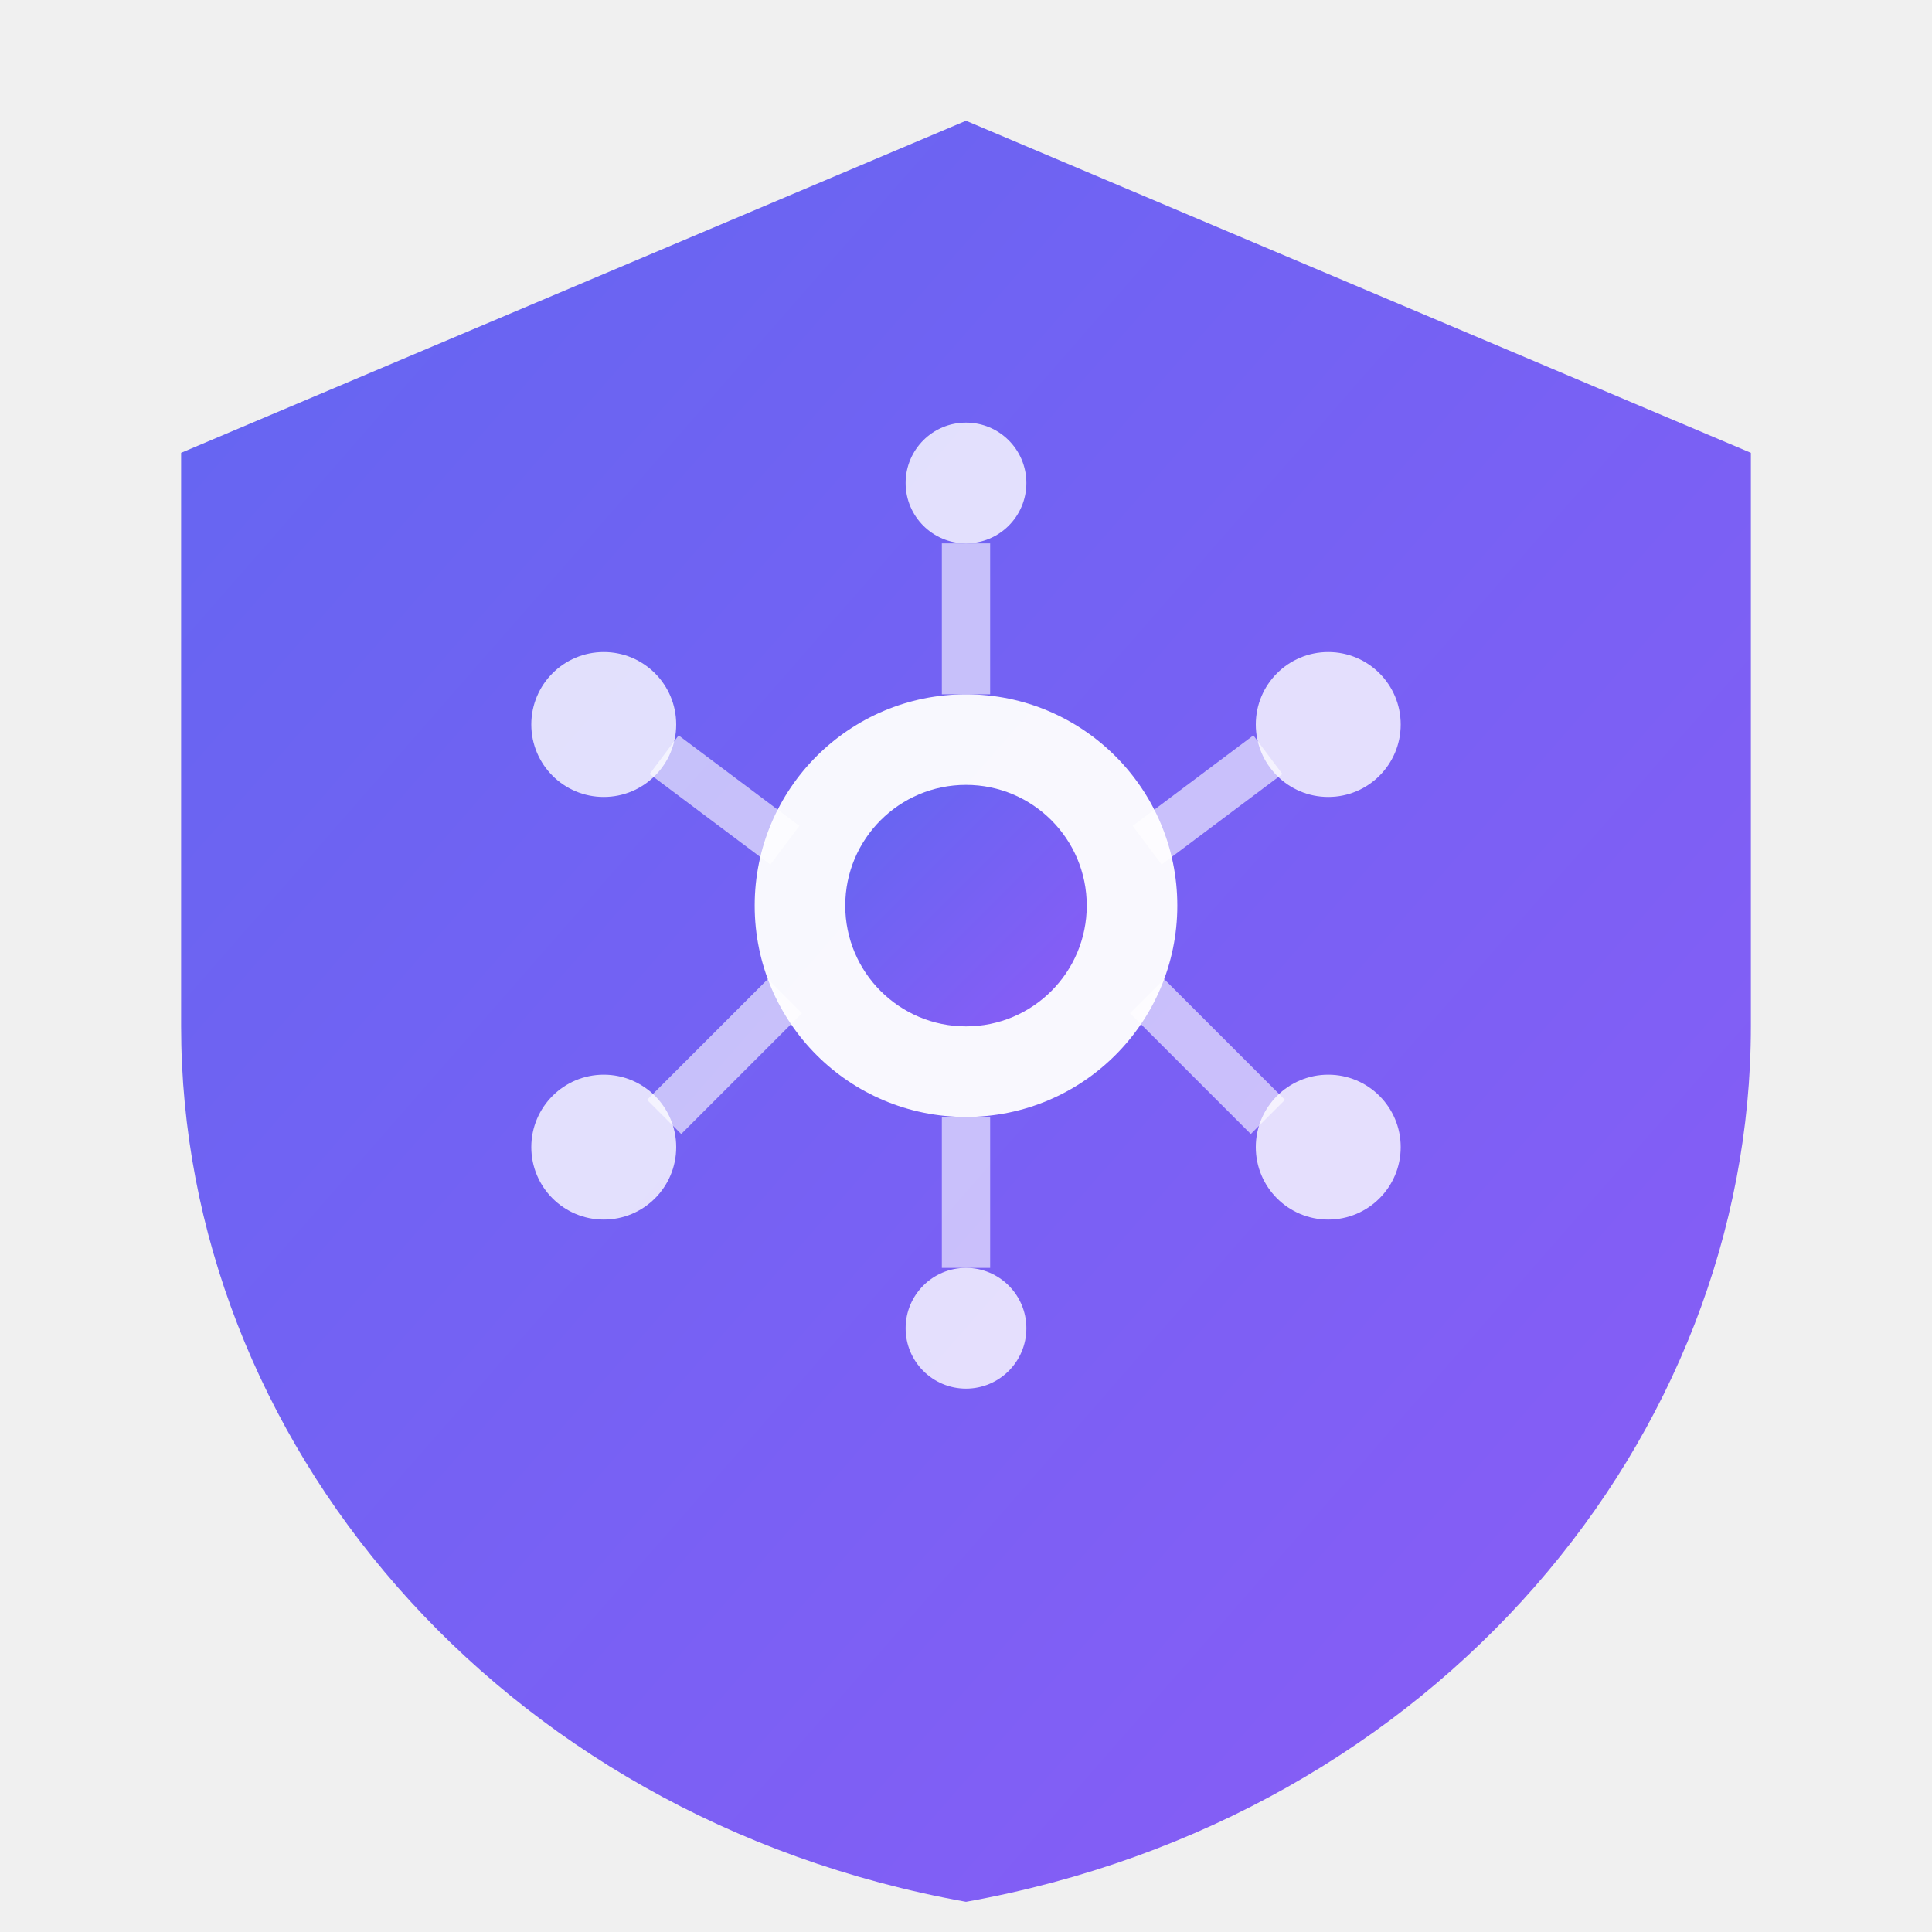
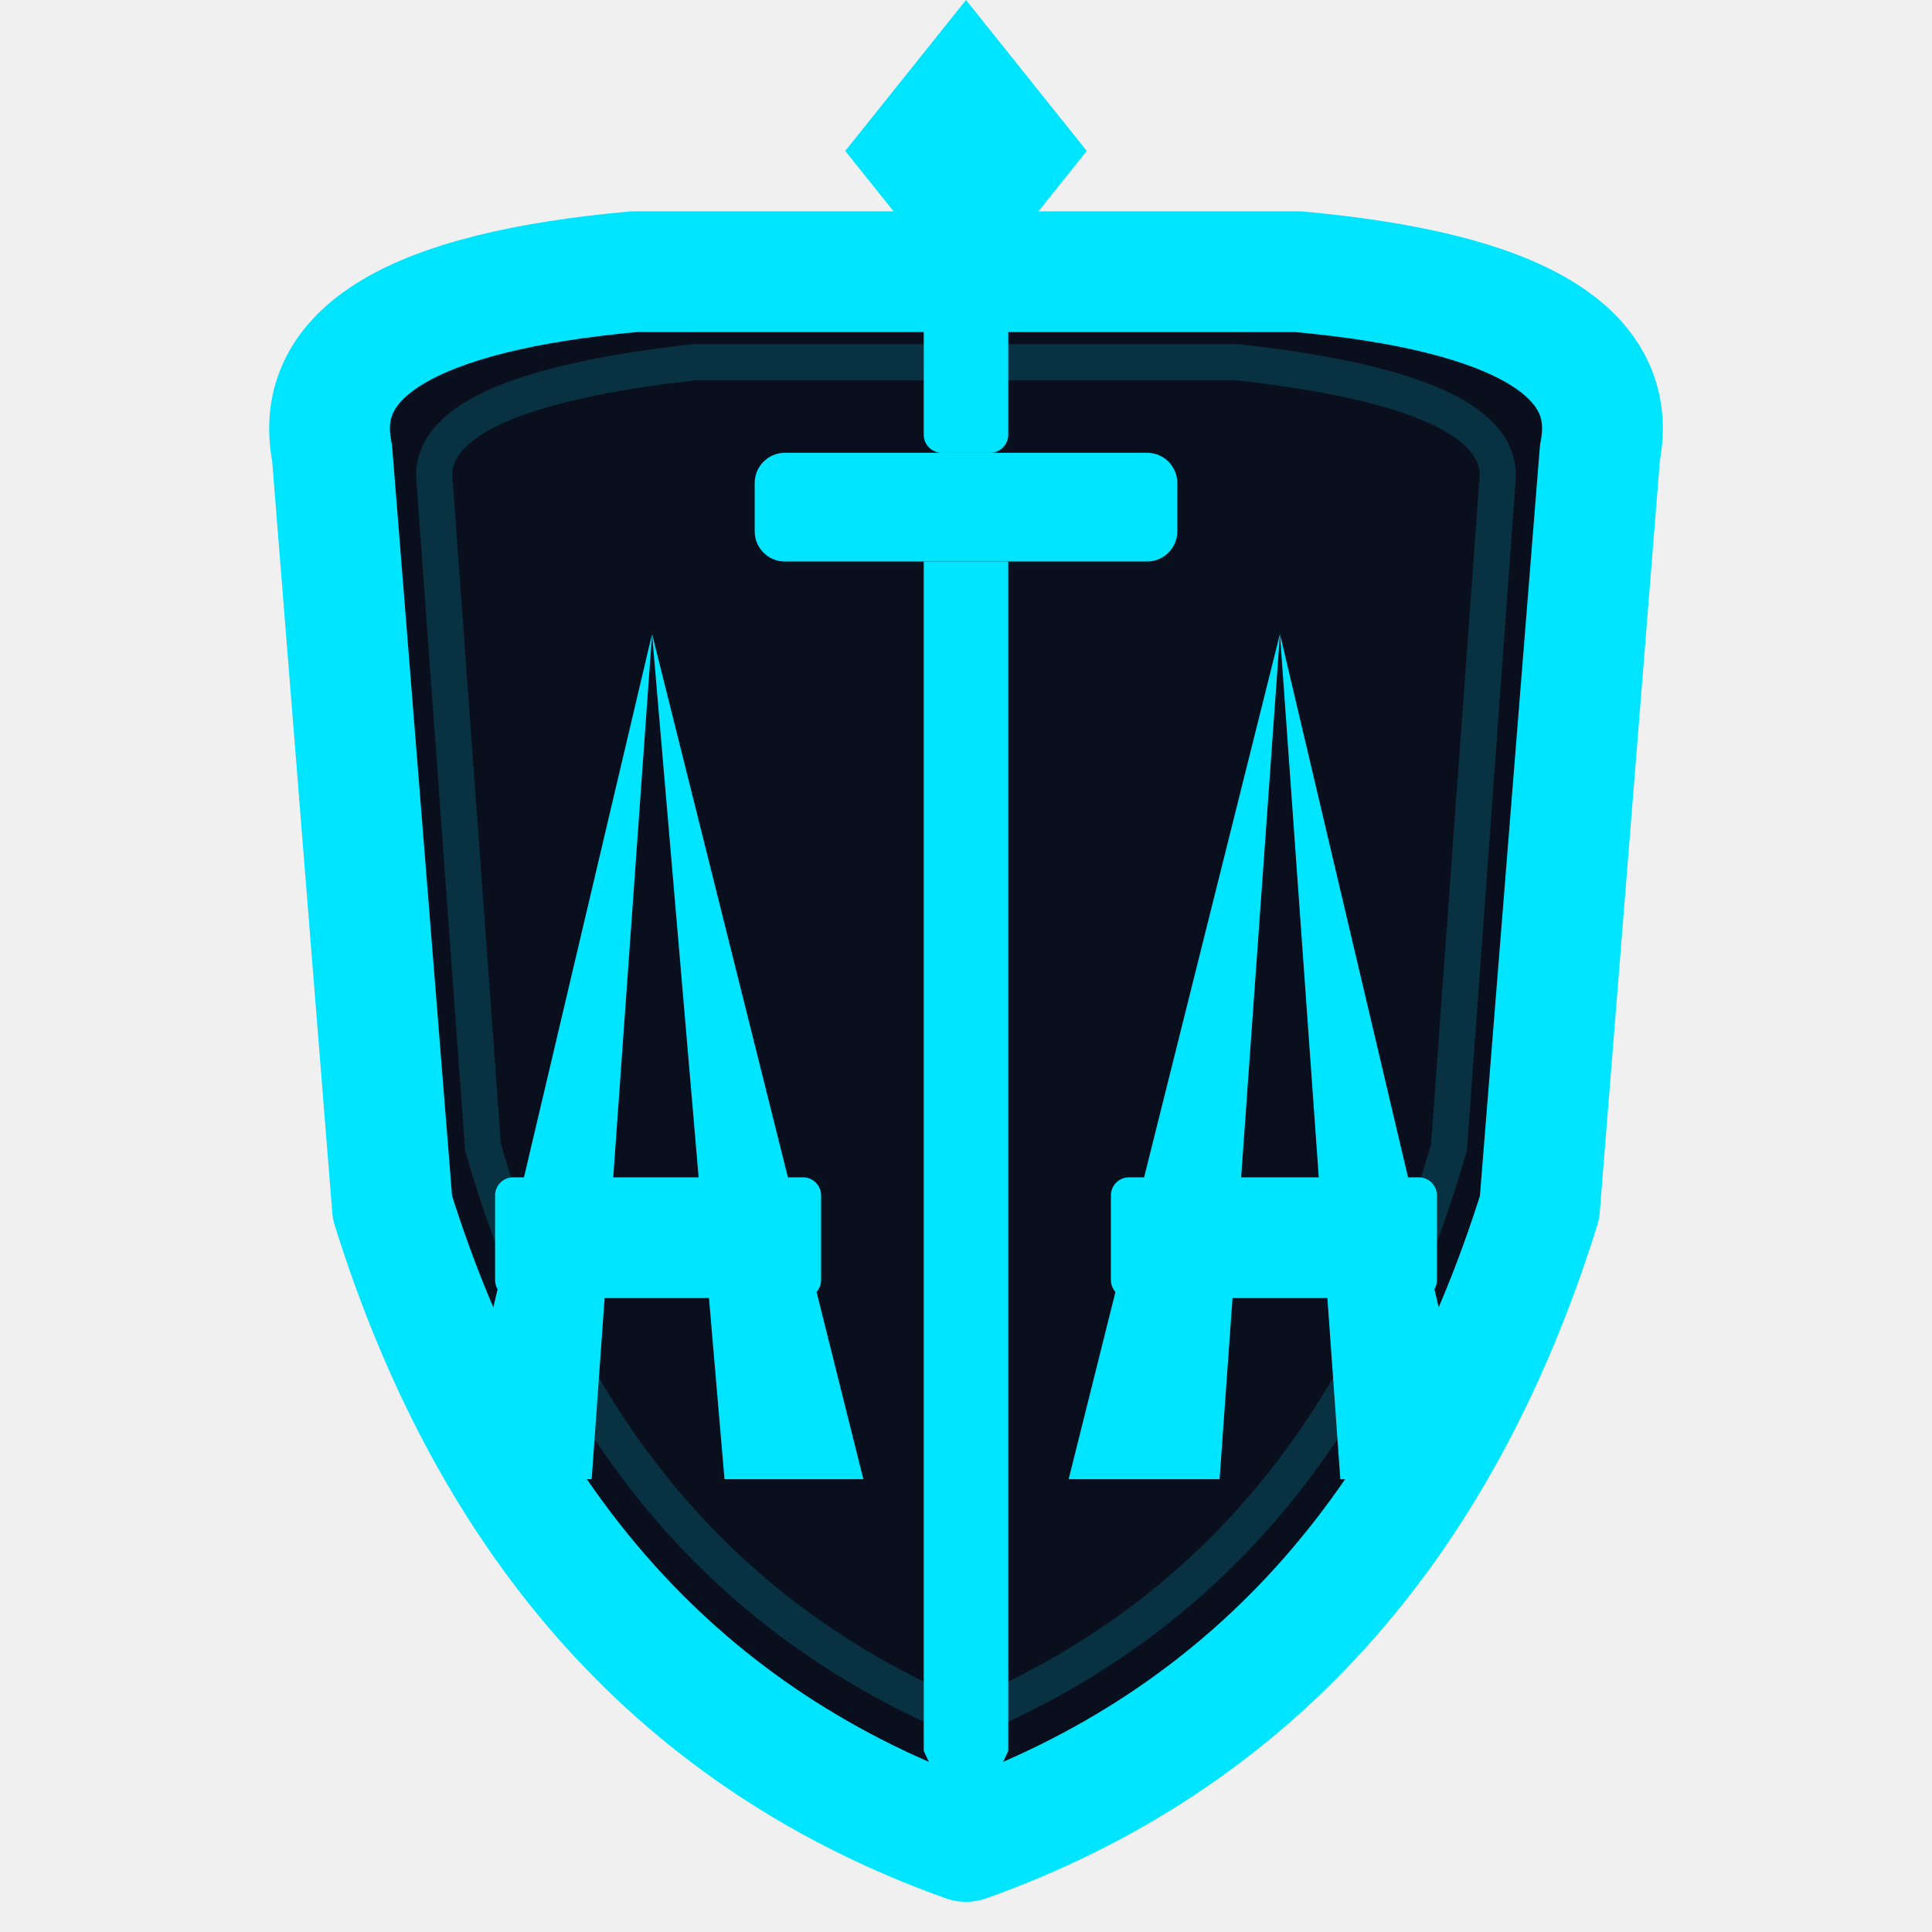
<svg xmlns="http://www.w3.org/2000/svg" viewBox="0 0 32 32" fill="none">
-   <defs>
-     <linearGradient id="sg" x1="0%" y1="0%" x2="100%" y2="100%">
-       <stop offset="0%" style="stop-color:#6366f1" />
-       <stop offset="100%" style="stop-color:#8b5cf6" />
-     </linearGradient>
-   </defs>
-   <path d="M16 2L3 7.5v9.5c0 6.8 5.2 13.1 13 14.5 7.8-1.4 13-7.7 13-14.5V7.5L16 2z" fill="url(#sg)" />
-   <circle cx="16" cy="15" r="3.5" fill="white" opacity="0.95" />
-   <circle cx="16" cy="15" r="2" fill="url(#sg)" />
-   <circle cx="10" cy="12" r="1.2" fill="white" opacity="0.8" />
-   <circle cx="22" cy="12" r="1.2" fill="white" opacity="0.8" />
-   <circle cx="10" cy="19" r="1.2" fill="white" opacity="0.8" />
-   <circle cx="22" cy="19" r="1.2" fill="white" opacity="0.8" />
-   <line x1="13" y1="14" x2="11" y2="12.5" stroke="white" stroke-width="0.8" opacity="0.6" />
-   <line x1="19" y1="14" x2="21" y2="12.5" stroke="white" stroke-width="0.8" opacity="0.6" />
-   <line x1="13" y1="16.5" x2="11" y2="18.5" stroke="white" stroke-width="0.8" opacity="0.6" />
-   <line x1="19" y1="16.5" x2="21" y2="18.5" stroke="white" stroke-width="0.8" opacity="0.6" />
-   <circle cx="16" cy="8" r="1" fill="white" opacity="0.8" />
-   <line x1="16" y1="9" x2="16" y2="11.5" stroke="white" stroke-width="0.8" opacity="0.6" />
-   <circle cx="16" cy="22" r="1" fill="white" opacity="0.8" />
-   <line x1="16" y1="18.5" x2="16" y2="21" stroke="white" stroke-width="0.8" opacity="0.6" />
+   <path d="M10.5 4.5 L21.5 4.5 Q27 5 26.5 7.5 L25.5 20 Q23 28 16 30.5 Q9 28 6.5 20 L5.5 7.5 Q5 5 10.5 4.5 Z" fill="#0A0F1E" stroke="#00E5FF" stroke-width="2" stroke-linejoin="round" />
+   <path d="M11.5 6 L20.5 6 Q25 6.5 24.8 8 L24 19 Q22 26 16 28.5 Q10 26 8 19 L7.2 8 Q7 6.5 11.5 6 Z" fill="none" stroke="rgba(0,229,255,0.16)" stroke-width="0.6" />
+   <path d="M16 0 L18 2.5 L16 5 L14 2.5 Z" fill="#00E5FF" />
+   <rect x="15.3" y="5" width="1.4" height="2.5" rx="0.3" fill="#00E5FF" />
+   <rect x="12.5" y="7.5" width="7" height="1.8" rx="0.5" fill="#00E5FF" />
+   <path d="M15.3 9.3 L15.3 29 L16 30.5 L16.7 29 L16.7 9.3 Z" fill="#00E5FF" />
+   <polygon points="10.8,10.5 7.5,24.5 9.8,24.5" fill="#00E5FF" />
+   <polygon points="10.8,10.5 12,24.5 14.3,24.5" fill="#00E5FF" />
+   <rect x="8.2" y="19.5" width="5.4" height="2" rx="0.3" fill="#00E5FF" />
+   <polygon points="21.2,10.5 17.7,24.5 20.2,24.5" fill="#00E5FF" />
+   <polygon points="21.2,10.5 22.2,24.5 24.5,24.5" fill="#00E5FF" />
+   <rect x="18.4" y="19.5" width="5.4" height="2" rx="0.3" fill="#00E5FF" />
</svg>
